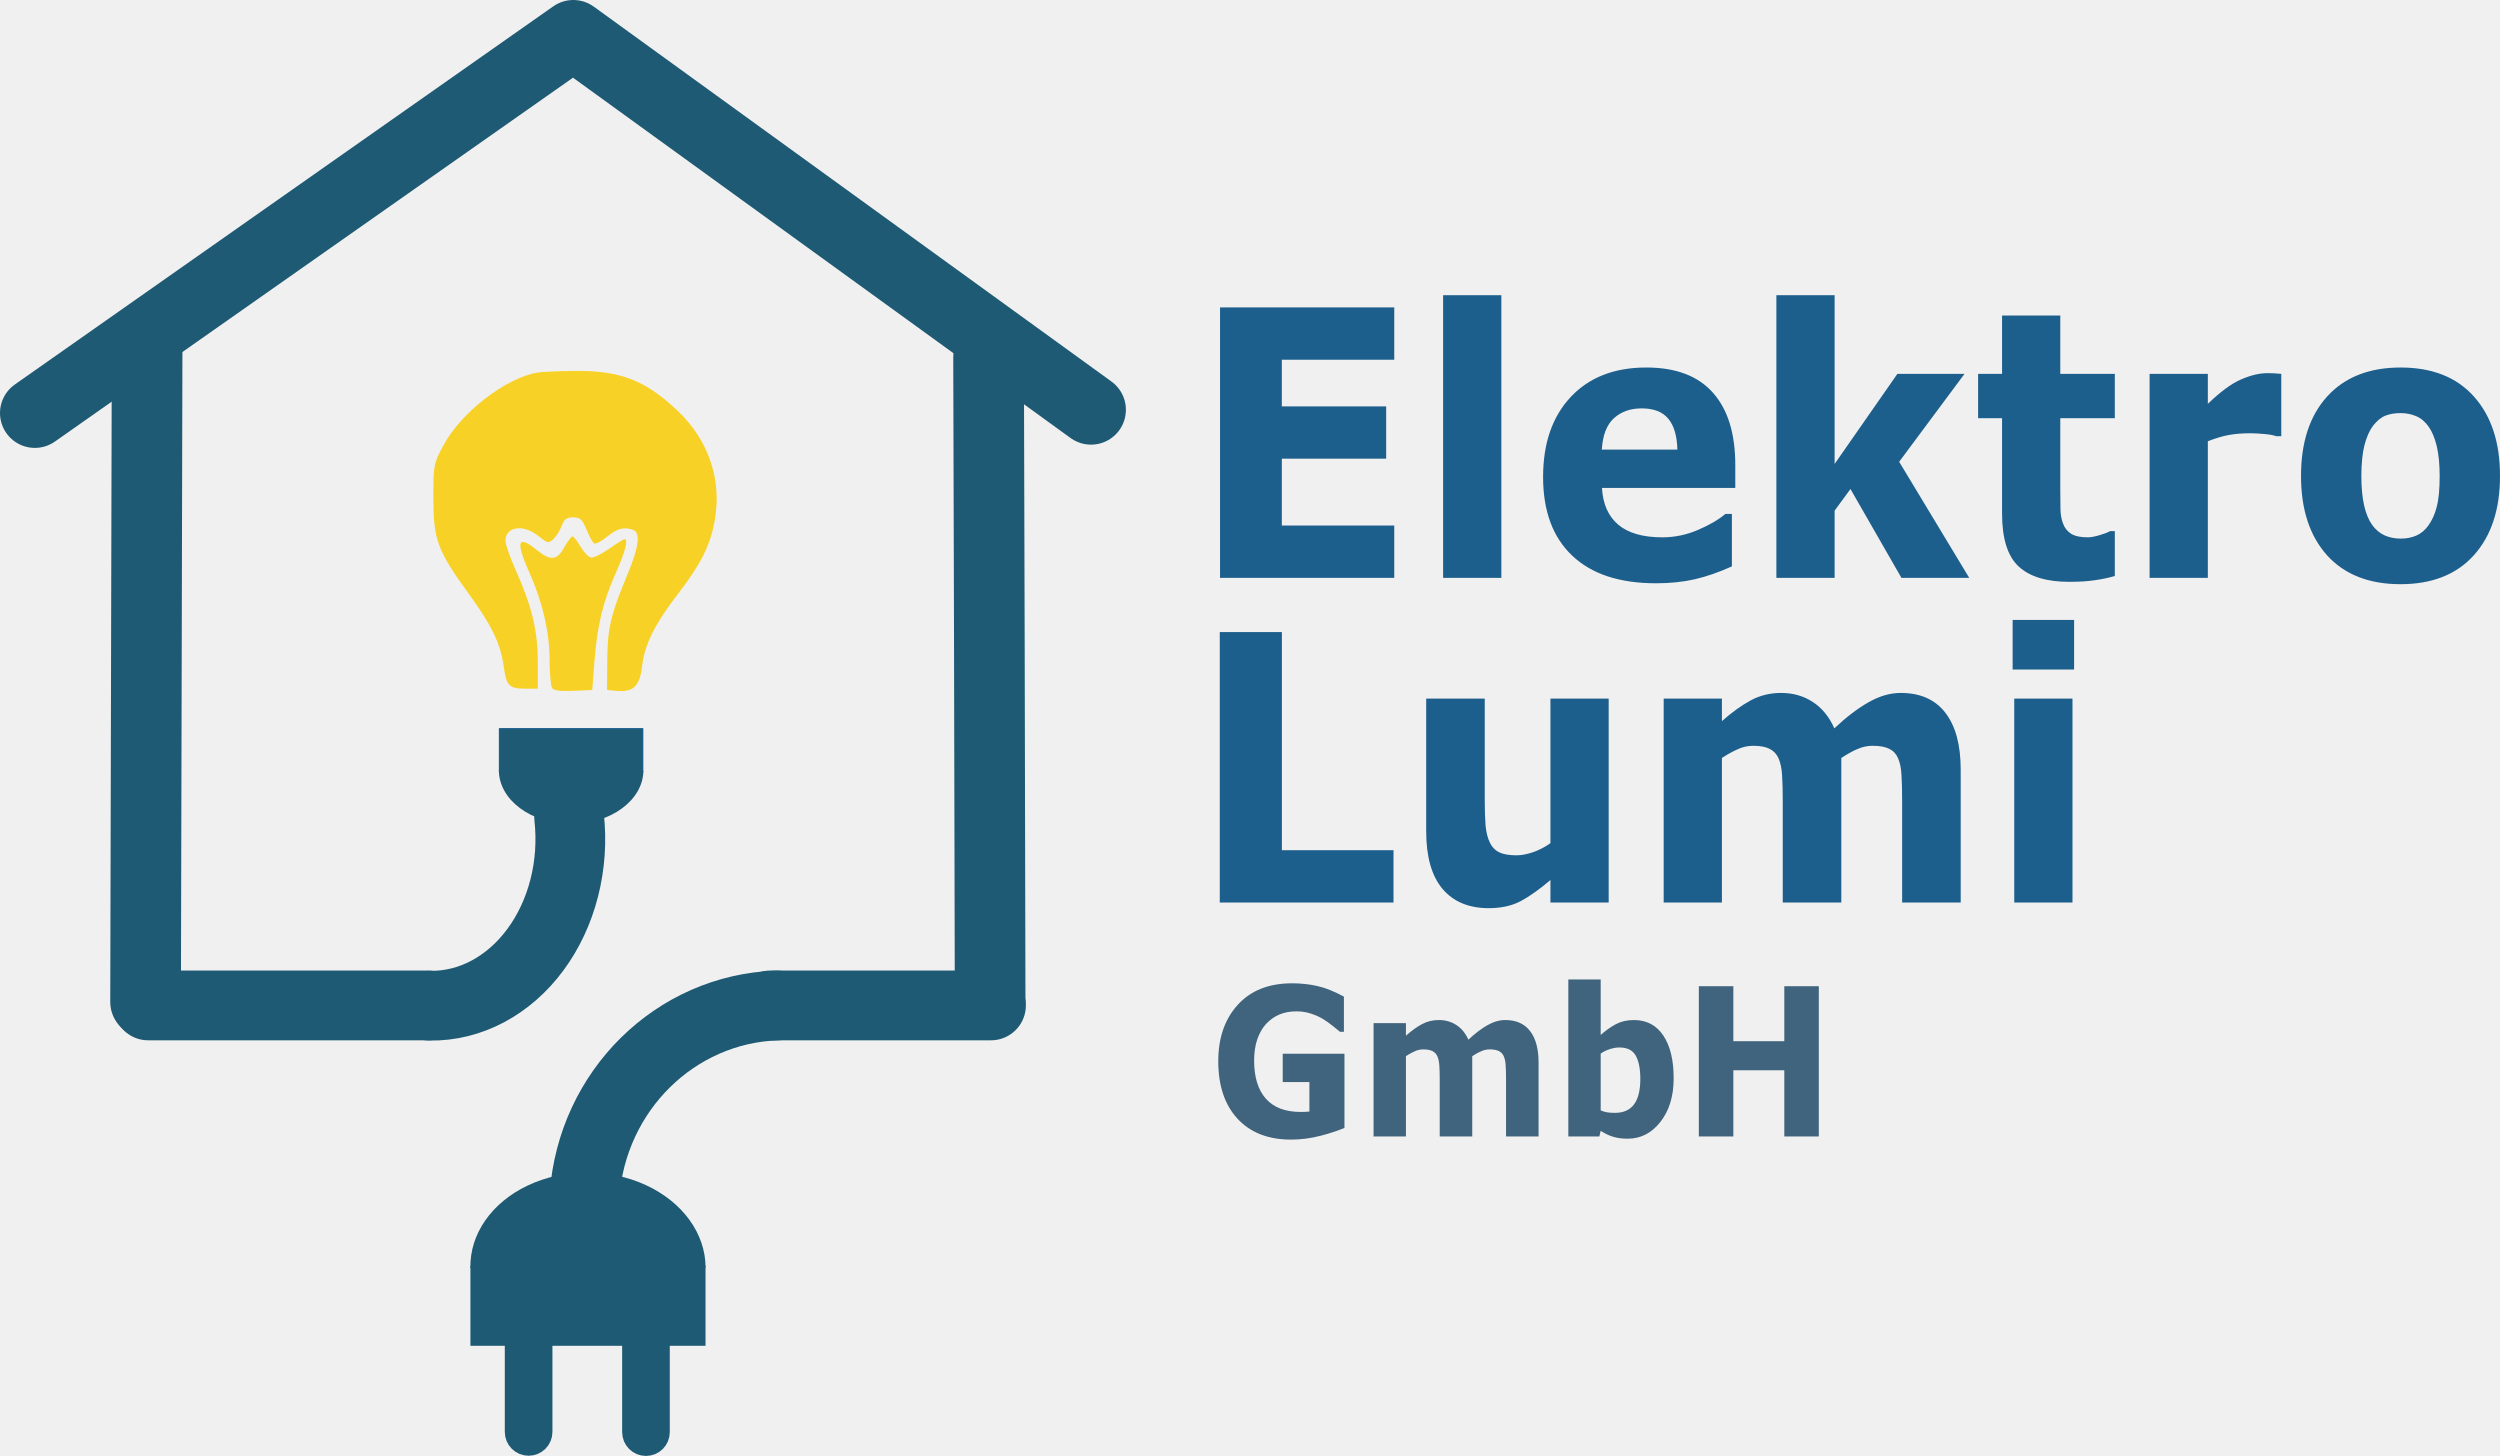
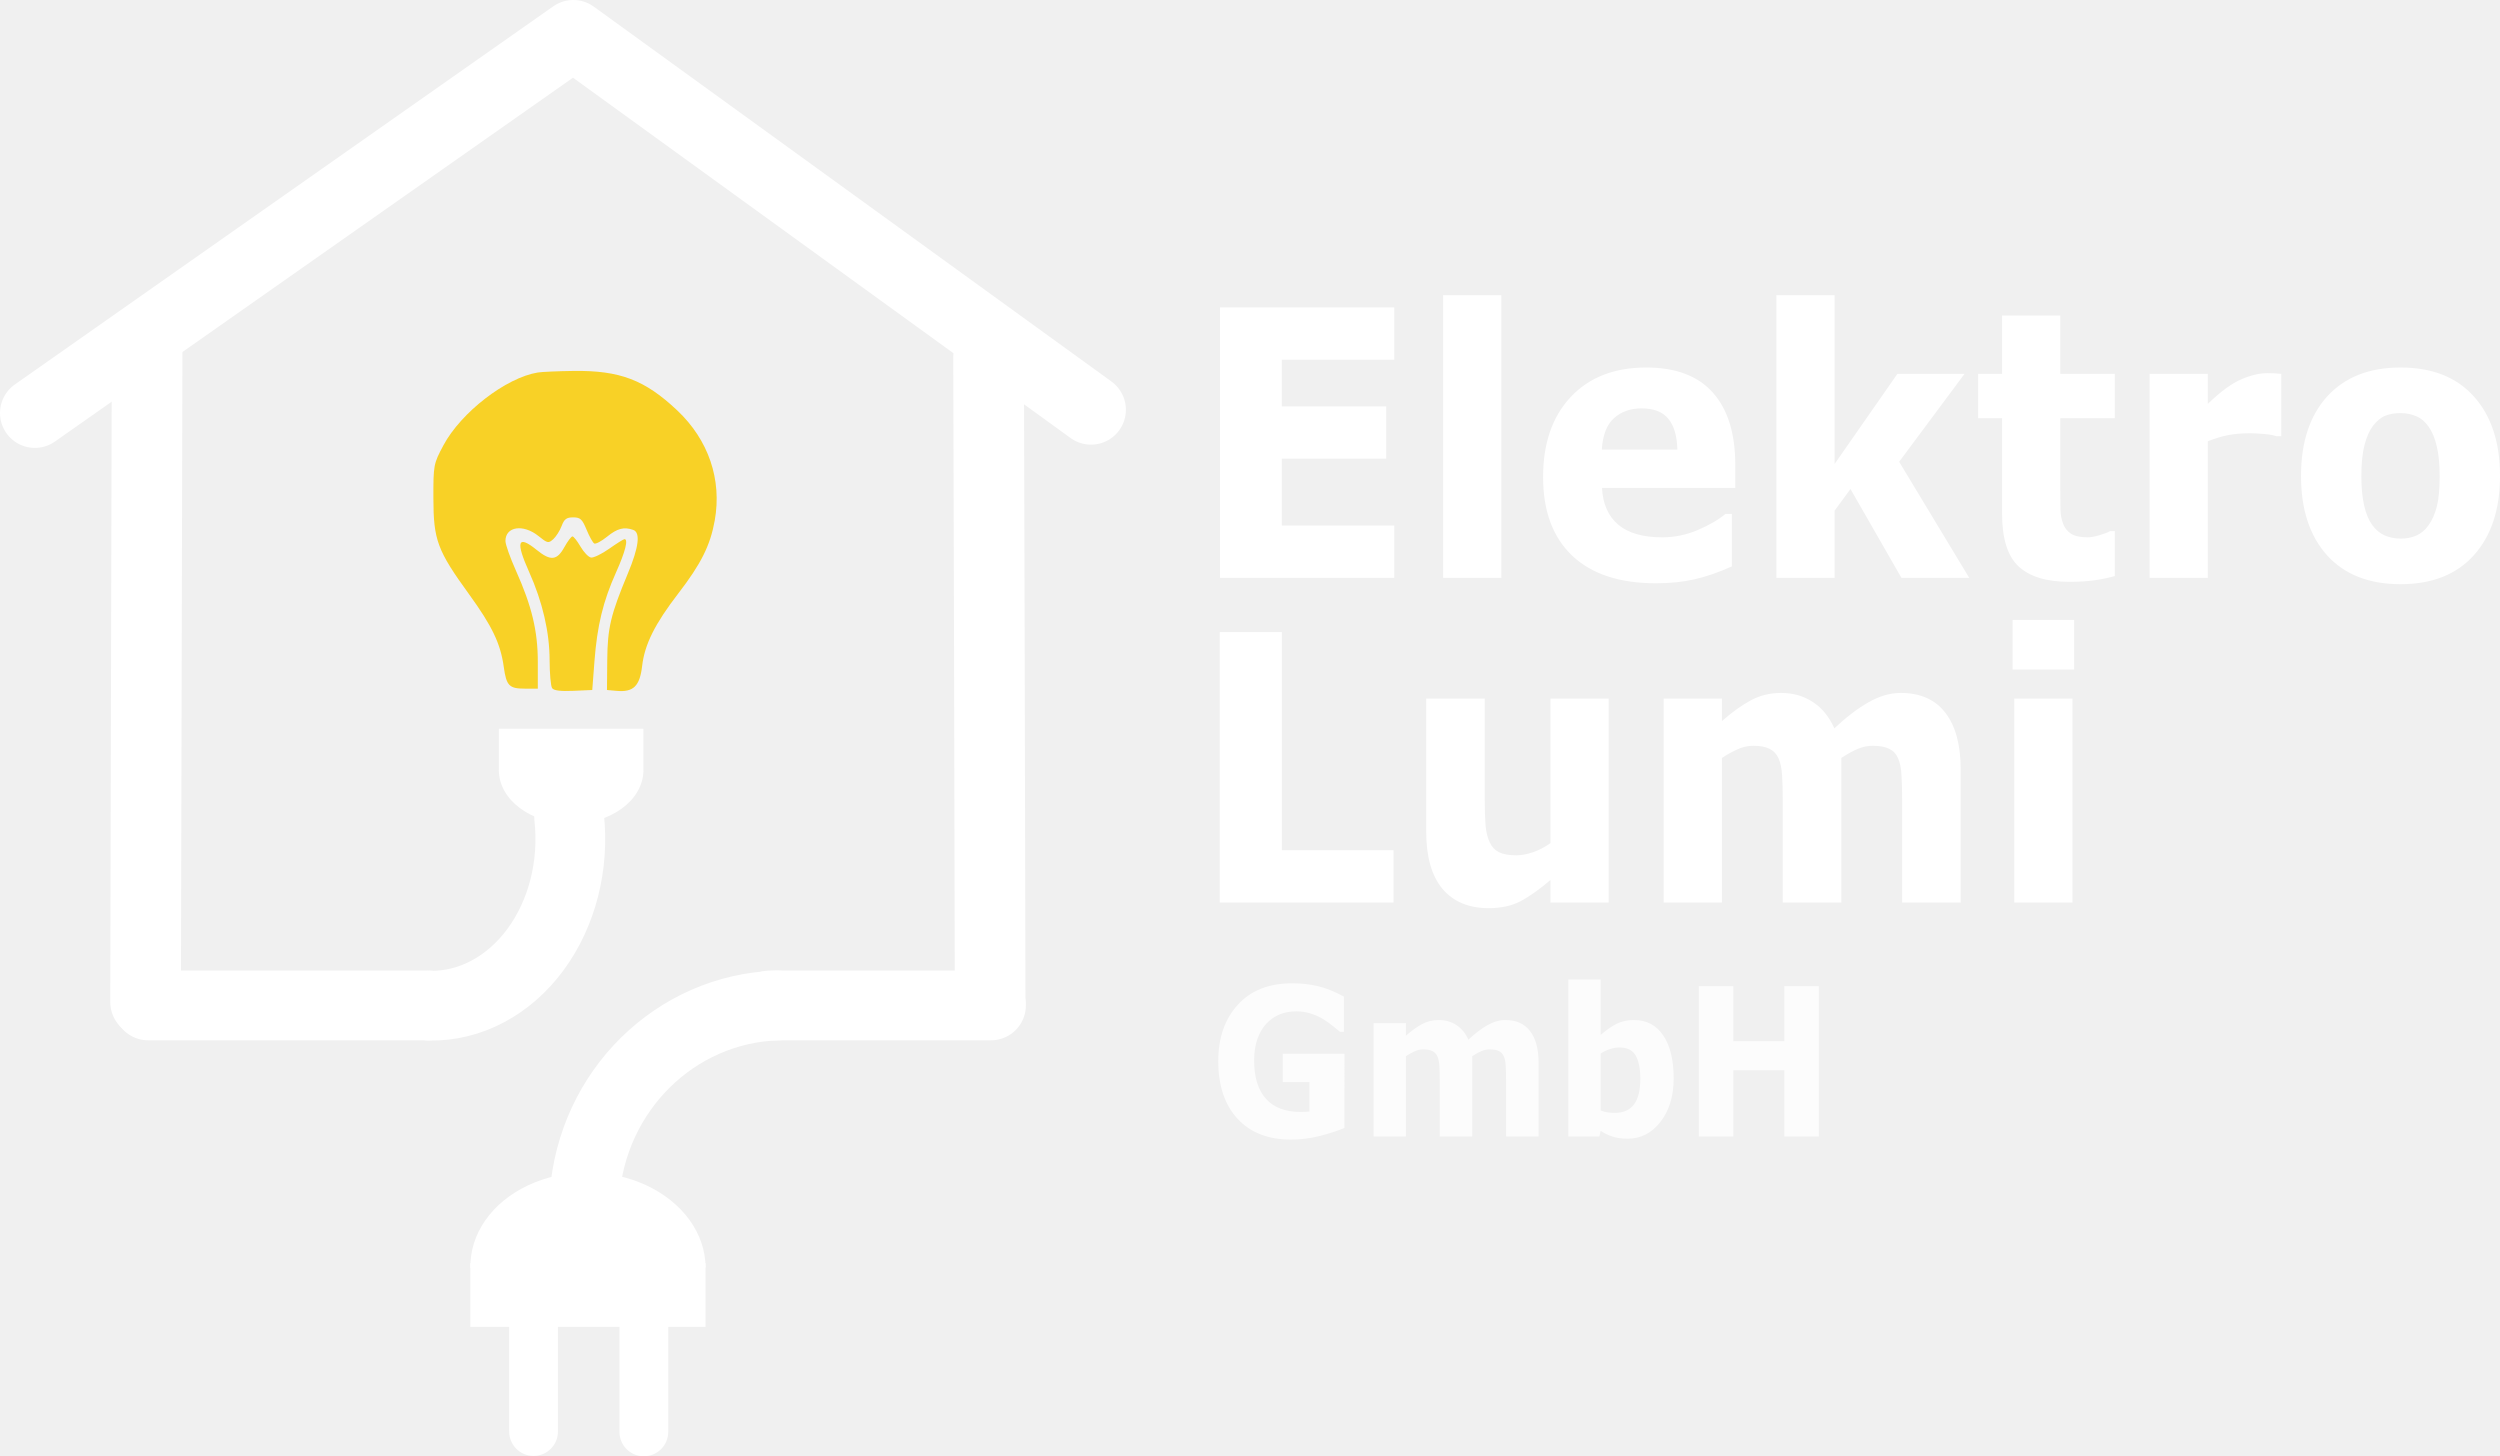
<svg xmlns="http://www.w3.org/2000/svg" width="896.225" height="521.941" viewBox="0 0 896.225 521.941" version="1.1" id="svg1" xml:space="preserve">
  <defs id="defs1" />
  <g id="layer4" transform="translate(-215.7413,-149.0254)">
    <g id="Haus">
      <path d="m 408.542,282.562 c -11.392,1.841 -27.561,14.326 -33.861,26.147 -3.515,6.594 -3.595,7.016 -3.574,18.947 0.025,14.963 1.415,18.711 12.699,34.277 8.372,11.549 11.371,17.808 12.526,26.145 0.942,6.8 1.933,7.821 7.59,7.821 h 4.619 v -9.59 c 0,-11.055 -2.143,-19.996 -7.84,-32.709 -2.071,-4.622 -3.766,-9.407 -3.766,-10.634 0,-5.212 6.37,-6.173 11.833,-1.785 3.257,2.616 3.577,2.685 5.303,1.144 1.011,-0.901 2.362,-3.032 3.005,-4.734 0.939,-2.488 1.749,-3.093 4.142,-3.093 2.557,0 3.232,0.621 4.802,4.418 1.004,2.43 2.244,4.656 2.756,4.948 0.512,0.292 2.595,-0.819 4.629,-2.469 3.64,-2.952 6.051,-3.574 9.341,-2.407 2.659,0.942 2.012,6.188 -1.927,15.636 -6.164,14.782 -7.279,19.473 -7.385,31.041 l -0.098,10.721 3.504,0.311 c 5.979,0.529 8.264,-1.709 9.099,-8.919 0.897,-7.738 4.561,-15.09 12.955,-25.995 8.169,-10.612 11.483,-17.245 13.075,-26.166 2.62,-14.68 -2.227,-28.885 -13.473,-39.489 -11.595,-10.931 -20.569,-14.343 -37.167,-14.126 -5.583,0.073 -11.337,0.325 -12.788,0.559 m 9.496,62.657 c -2.625,4.753 -4.923,4.98 -9.862,0.975 -6.857,-5.561 -7.693,-3.146 -2.735,7.906 4.792,10.681 7.303,21.495 7.33,31.566 0.014,4.824 0.416,9.343 0.895,10.04 0.606,0.881 2.937,1.178 7.634,0.975 l 6.762,-0.294 0.78,-10.233 c 0.977,-12.834 3.081,-21.521 7.719,-31.871 3.354,-7.485 4.497,-11.987 3.044,-11.987 -0.325,0 -2.79,1.551 -5.478,3.446 -2.687,1.896 -5.626,3.317 -6.531,3.157 -0.904,-0.16 -2.593,-1.93 -3.754,-3.932 -1.161,-2.003 -2.456,-3.642 -2.88,-3.643 -0.423,-0.002 -1.739,1.751 -2.923,3.895" stroke="none" fill="#f8d126" fill-rule="evenodd" id="Gl__hbirne" style="stroke-width:1.014" />
-       <path style="fill:none;stroke:#1e5a73;stroke-width:25;stroke-linecap:round;stroke-linejoin:round;stroke-dasharray:none;stroke-opacity:1" d="M 228.241,297.093 421.265,161.525 606.863,295.927" id="Dach" />
-       <path style="fill:none;stroke:#1e5a73;stroke-width:25.328;stroke-linecap:round;stroke-linejoin:round;stroke-dasharray:none;stroke-opacity:1" d="m 268.489,269.56 -0.558,238.652" id="Linke_Wand" />
-       <path style="display:inline;fill:none;stroke:#1e5a73;stroke-width:25;stroke-linecap:round;stroke-linejoin:round;stroke-dasharray:none;stroke-opacity:1" d="M 268.853,509.463 H 369.214" id="Boden_Links" />
-       <path style="fill:none;stroke:#1e5a73;stroke-width:25.328;stroke-linecap:round;stroke-linejoin:round;stroke-dasharray:none;stroke-opacity:1" d="m 570.136,277.142 c 0.186,79.551 0.372,115.745 0.558,230.666" id="Rechte_Wand" />
-       <path style="fill:none;stroke:#1e5a73;stroke-width:25;stroke-linecap:round;stroke-linejoin:round;stroke-dasharray:none;stroke-opacity:1" d="M 571.002,509.463 H 491.849" id="Boden_Rechts" />
-       <path style="fill:none;stroke:#1e5a73;stroke-width:25;stroke-linecap:round;stroke-linejoin:round;stroke-dasharray:none;stroke-opacity:1" id="Kabel_zur_Gl__hbirne" d="m 419.765,441.952 a 49.712,59.711 0 0 1 -12.088,47.522 49.712,59.711 0 0 1 -37.842,20.08" />
-       <path style="fill:none;stroke:#1e5a73;stroke-width:25;stroke-linecap:round;stroke-linejoin:round;stroke-dasharray:none;stroke-opacity:1" id="Kabel_zum_Stecker" d="m 425.287,577.603 a 71.586,73.608 0 0 1 69.051,-68.117" />
-       <g id="Sockel_der_Gl__hbirne" style="fill:#1e5a73;fill-opacity:1">
-         <rect style="fill:#1e5a73;fill-opacity:1;fill-rule:nonzero;stroke:#1d5f8c;stroke-width:0.5;stroke-linecap:round;stroke-linejoin:round;stroke-dasharray:none;stroke-opacity:1;paint-order:normal" id="rect37" width="51.299" height="15.344" x="394.823" y="410.281" />
-         <path style="fill:#1e5a73;fill-opacity:1;stroke:#1d5f8c;stroke-width:0;stroke-linecap:round;stroke-linejoin:round;stroke-opacity:1" id="path20" d="m 446.395,425.368 a 25.906,19.251 0 0 1 -26.063,19.027 25.906,19.251 0 0 1 -25.748,-19.262 l 25.906,0.01 z" />
+       <path style="fill:none;stroke:#ffffff;stroke-width:25;stroke-linecap:round;stroke-linejoin:round;stroke-dasharray:none;stroke-opacity:1" d="M 228.241,297.093 421.265,161.525 606.863,295.927" id="Dach" />
+       <path style="fill:none;stroke:#ffffff;stroke-width:25.328;stroke-linecap:round;stroke-linejoin:round;stroke-dasharray:none;stroke-opacity:1" d="m 268.489,269.56 -0.558,238.652" id="Linke_Wand" />
+       <path style="display:inline;fill:none;stroke:#ffffff;stroke-width:25;stroke-linecap:round;stroke-linejoin:round;stroke-dasharray:none;stroke-opacity:1" d="M 268.853,509.463 H 369.214" id="Boden_Links" />
+       <path style="fill:none;stroke:#ffffff;stroke-width:25.328;stroke-linecap:round;stroke-linejoin:round;stroke-dasharray:none;stroke-opacity:1" d="m 570.136,277.142 c 0.186,79.551 0.372,115.745 0.558,230.666" id="Rechte_Wand" />
+       <path style="fill:none;stroke:#ffffff;stroke-width:25;stroke-linecap:round;stroke-linejoin:round;stroke-dasharray:none;stroke-opacity:1" d="M 571.002,509.463 H 491.849" id="Boden_Rechts" />
+       <path style="fill:none;stroke:#ffffff;stroke-width:25;stroke-linecap:round;stroke-linejoin:round;stroke-dasharray:none;stroke-opacity:1" id="Kabel_zur_Gl__hbirne" d="m 419.765,441.952 a 49.712,59.711 0 0 1 -12.088,47.522 49.712,59.711 0 0 1 -37.842,20.08" />
+       <path style="fill:none;stroke:#ffffff;stroke-width:25;stroke-linecap:round;stroke-linejoin:round;stroke-dasharray:none;stroke-opacity:1" id="Kabel_zum_Stecker" d="m 425.287,577.603 a 71.586,73.608 0 0 1 69.051,-68.117" />
+       <g id="Sockel_der_Gl__hbirne" style="fill:#ffffff;fill-opacity:1">
+         <rect style="fill:#ffffff;fill-opacity:1;fill-rule:nonzero;stroke:#1e5a73;stroke-width:0;stroke-linecap:round;stroke-linejoin:round;stroke-dasharray:none;stroke-opacity:1;paint-order:normal" id="rect37" width="51.805" height="15.275" x="394.586" y="410.281" />
+         <path style="fill:#ffffff;fill-opacity:1;stroke:#1d5f8c;stroke-width:0;stroke-linecap:round;stroke-linejoin:round;stroke-opacity:1" id="path20" d="m 446.395,425.368 a 25.906,19.251 0 0 1 -26.063,19.027 25.906,19.251 0 0 1 -25.748,-19.262 l 25.906,0.01 z" />
      </g>
      <g id="Stecker" style="fill:#1e5a73;fill-opacity:1;stroke:#1e5a73;stroke-opacity:1">
-         <rect style="fill:#1e5a73;fill-opacity:1;fill-rule:nonzero;stroke:#1e5a73;stroke-width:7.128;stroke-linecap:round;stroke-linejoin:round;stroke-dasharray:none;stroke-opacity:1" id="rect30" width="51.41" height="9.949" x="615.921" y="-410.219" ry="4.974" transform="rotate(90)" />
-         <rect style="fill:#1e5a73;fill-opacity:1;fill-rule:nonzero;stroke:#1e5a73;stroke-width:7.128;stroke-linecap:round;stroke-linejoin:round;stroke-dasharray:none;stroke-opacity:1" id="rect30-8" width="51.41" height="9.949" x="615.993" y="-452.287" ry="4.974" transform="rotate(90)" />
-         <rect style="fill:#1e5a73;fill-opacity:1;fill-rule:nonzero;stroke:#1e5a73;stroke-width:13.552;stroke-linecap:round;stroke-linejoin:miter;stroke-dasharray:none;stroke-opacity:1" id="rect31" width="70.734" height="15.174" x="391.158" y="609.527" ry="0" />
-         <path style="fill:#1e5a73;fill-opacity:1;stroke:#1e5a73;stroke-width:0;stroke-linecap:round;stroke-linejoin:round;stroke-opacity:1" id="path20-0" d="m -380.824,-602.727 a 42.158,33.904 0 0 1 -20.803,29.624 42.158,33.904 0 0 1 -42.304,0.187 42.158,33.904 0 0 1 -21.206,-29.439 l 42.158,0.018 z" transform="matrix(-0.9999976,-0.00220516,-0.00589264,-0.9999826,0,0)" />
+         <rect style="fill:#ffffff;fill-opacity:1;fill-rule:nonzero;stroke:none;stroke-width:9.876;stroke-linecap:round;stroke-linejoin:round;stroke-dasharray:none;stroke-opacity:1" id="rect30" width="56.146" height="17.487" x="614.813" y="-415.758" ry="8.744" transform="rotate(90)" />
+         <rect style="fill:#ffffff;fill-opacity:1;fill-rule:nonzero;stroke:none;stroke-width:9.876;stroke-linecap:round;stroke-linejoin:round;stroke-dasharray:none;stroke-opacity:1" id="rect4" width="56.146" height="17.487" x="614.939" y="-455.296" ry="8.744" transform="rotate(90)" />
+         <rect style="fill:#ffffff;fill-opacity:1;fill-rule:nonzero;stroke:none;stroke-width:18.148;stroke-linecap:round;stroke-linejoin:miter;stroke-dasharray:none;stroke-opacity:1" id="rect31" width="84.323" height="22.826" x="384.353" y="601.875" ry="0" />
+         <path style="fill:#ffffff;fill-opacity:1;stroke:none;stroke-width:0;stroke-linecap:round;stroke-linejoin:round;stroke-opacity:1" id="path20-0" d="m -380.824,-602.727 a 42.158,33.904 0 0 1 -20.803,29.624 42.158,33.904 0 0 1 -42.304,0.187 42.158,33.904 0 0 1 -21.206,-29.439 l 42.158,0.018 z" transform="matrix(-0.9999976,-0.00220516,-0.00589264,-0.9999826,0,0)" />
      </g>
    </g>
-     <path style="font-weight:bold;font-size:53.333px;font-family:Sans;-inkscape-font-specification:'Sans Bold';opacity:0.8;fill:#144160;stroke:#2c6f8e;stroke-width:0;stroke-linecap:round;stroke-linejoin:round" d="m 697.714,553.365 q -3.222,1.411 -8.538,2.821 -5.316,1.375 -10.6,1.375 -12.243,0 -19.171,-7.452 -6.927,-7.488 -6.927,-20.655 0,-12.552 6.992,-20.221 6.992,-7.705 19.493,-7.705 4.736,0 9.021,0.977 4.285,0.941 9.537,3.798 v 12.624 h -1.385 q -0.902,-0.76 -2.642,-2.134 -1.74,-1.411 -3.351,-2.387 -1.869,-1.158 -4.382,-1.99 -2.481,-0.832 -5.284,-0.832 -3.286,0 -5.961,1.085 -2.674,1.085 -4.801,3.328 -2.03,2.17 -3.222,5.534 -1.16,3.328 -1.16,7.705 0,8.935 4.221,13.673 4.221,4.739 12.469,4.739 0.709,0 1.547,-0.036 0.87,-0.036 1.579,-0.108 v -10.562 h -9.569 v -10.165 h 22.135 z m 45.816,-25.719 v 28.794 h -11.663 v -20.293 q 0,-2.966 -0.129,-5.028 -0.129,-2.098 -0.709,-3.4 -0.58,-1.302 -1.772,-1.881 -1.16,-0.615 -3.286,-0.615 -1.708,0 -3.319,0.796 -1.611,0.76 -2.9,1.628 v 28.794 h -11.599 v -40.622 h 11.599 v 4.485 q 2.996,-2.641 5.735,-4.124 2.739,-1.483 6.057,-1.483 3.576,0 6.315,1.809 2.739,1.772 4.285,5.245 3.48,-3.292 6.766,-5.173 3.286,-1.881 6.444,-1.881 5.864,0 8.893,3.943 3.061,3.943 3.061,11.358 v 26.442 h -11.663 v -20.293 q 0,-3.002 -0.129,-5.064 -0.097,-2.062 -0.677,-3.364 -0.548,-1.302 -1.74,-1.881 -1.192,-0.615 -3.351,-0.615 -1.45,0 -2.835,0.579 -1.385,0.543 -3.383,1.845 z m 72.204,7.922 q 0,9.586 -4.736,15.627 -4.704,6.041 -11.76,6.041 -3.029,0 -5.316,-0.723 -2.288,-0.723 -4.35,-2.098 l -0.483,2.026 h -11.116 v -56.285 h 11.599 v 19.895 q 2.674,-2.387 5.445,-3.87 2.803,-1.483 6.444,-1.483 6.863,0 10.568,5.571 3.705,5.534 3.705,15.301 z m -11.953,0.253 q 0,-5.426 -1.643,-8.356 -1.643,-2.93 -5.864,-2.93 -1.643,0 -3.383,0.579 -1.74,0.543 -3.319,1.592 v 20.401 q 1.257,0.506 2.384,0.687 1.128,0.181 2.706,0.181 4.607,0 6.863,-3.039 2.255,-3.039 2.255,-9.116 z m 63.988,20.619 h -12.372 v -23.729 h -18.268 v 23.729 h -12.372 v -53.861 h 12.372 v 19.714 h 18.268 v -19.714 h 12.372 z" id="GmbH" aria-label="GmbH" />
-     <path style="font-weight:bold;font-size:96px;font-family:Sans;-inkscape-font-specification:'Sans Bold';fill:#1d5f8c;stroke:#2c6f8e;stroke-width:0;stroke-linecap:round;stroke-linejoin:round" d="m 715.302,472.576 h -62.287 v -96.95 h 22.27 v 78.198 h 40.017 z m 77.134,0 h -20.878 v -8.074 q -5.8,4.948 -10.613,7.553 -4.814,2.539 -11.483,2.539 -10.787,0 -16.645,-6.967 -5.8,-6.967 -5.8,-20.575 v -47.596 h 20.994 v 36.267 q 0,5.534 0.29,9.246 0.348,3.646 1.508,6.055 1.102,2.409 3.306,3.516 2.262,1.107 6.263,1.107 2.668,0 5.916,-1.107 3.248,-1.107 6.263,-3.256 v -51.828 h 20.878 z m 83.397,-51.828 v 51.828 h -20.994 v -36.527 q 0,-5.339 -0.232,-9.05 -0.232,-3.776 -1.276,-6.12 -1.044,-2.344 -3.19,-3.386 -2.088,-1.107 -5.916,-1.107 -3.074,0 -5.974,1.432 -2.9,1.367 -5.22,2.93 v 51.828 h -20.878 v -73.12 h 20.878 v 8.074 q 5.394,-4.753 10.323,-7.423 4.93,-2.67 10.903,-2.67 6.437,0 11.367,3.256 4.93,3.19 7.713,9.441 6.263,-5.925 12.179,-9.311 5.916,-3.386 11.599,-3.386 10.555,0 16.007,7.097 5.51,7.097 5.51,20.445 v 47.596 h -20.994 v -36.527 q 0,-5.404 -0.232,-9.116 -0.174,-3.711 -1.218,-6.055 -0.986,-2.344 -3.132,-3.386 -2.146,-1.107 -6.032,-1.107 -2.61,0 -5.104,1.042 -2.494,0.977 -6.09,3.321 z m 82.875,51.828 h -20.878 v -73.12 h 20.878 z m 0.58,-83.538 h -22.038 v -17.775 h 22.038 z" id="Lumi" aria-label="Lumi" />
-     <path style="font-weight:bold;font-size:96px;font-family:Sans;-inkscape-font-specification:'Sans Bold';fill:#1d5f8c;stroke:#2c6f8e;stroke-width:0;stroke-linecap:round;stroke-linejoin:round" d="m 715.569,356.174 h -62.461 v -96.951 h 62.461 v 18.752 H 675.262 v 16.734 h 37.407 v 18.752 H 675.262 v 23.961 h 40.307 z m 38.393,0 H 733.084 V 254.861 h 20.878 z m 83.861,-32.23 h -47.788 q 0.464,8.595 5.8,13.152 5.394,4.558 15.833,4.558 6.611,0 12.817,-2.67 6.205,-2.67 9.801,-5.73 h 2.32 v 18.817 q -7.075,3.19 -13.339,4.623 -6.263,1.432 -13.861,1.432 -19.602,0 -30.042,-9.897 -10.439,-9.897 -10.439,-28.193 0,-18.101 9.859,-28.649 9.917,-10.613 27.142,-10.613 15.891,0 23.894,9.05 8.003,8.985 8.003,25.914 z m -20.762,-13.738 q -0.174,-7.358 -3.248,-11.069 -3.074,-3.711 -9.569,-3.711 -6.032,0 -9.917,3.516 -3.886,3.516 -4.35,11.264 z m 104.623,45.968 h -24.3 l -18.268,-31.839 -5.684,7.748 V 356.174 H 852.554 V 254.861 h 20.878 v 60.488 l 22.502,-32.295 h 24.068 l -23.43,31.514 z m 52.196,-0.651 q -3.364,0.977 -7.133,1.498 -3.77,0.586 -9.221,0.586 -12.179,0 -18.152,-5.534 -5.916,-5.534 -5.916,-18.947 V 298.941 h -8.583 v -15.887 h 8.583 v -20.901 h 20.878 v 20.901 h 19.544 V 298.941 H 954.336 v 25.914 q 0,3.842 0.058,6.706 0.058,2.865 0.928,5.144 0.812,2.279 2.842,3.646 2.088,1.302 6.032,1.302 1.624,0 4.234,-0.781 2.668,-0.781 3.712,-1.432 h 1.74 z m 59.677,-50.136 h -1.856 q -1.334,-0.521 -4.292,-0.781 -2.958,-0.26 -4.93,-0.26 -4.466,0 -7.887,0.651 -3.422,0.651 -7.365,2.214 v 48.964 h -20.878 v -73.12 h 20.878 v 10.743 q 6.901,-6.641 12.005,-8.79 5.104,-2.214 9.395,-2.214 1.102,0 2.494,0.065 1.392,0.065 2.436,0.195 z m 78.41,14.259 q 0,18.036 -9.395,28.454 -9.337,10.353 -26.272,10.353 -16.935,0 -26.33,-10.353 -9.337,-10.418 -9.337,-28.454 0,-18.166 9.395,-28.519 9.453,-10.353 26.272,-10.353 17.051,0 26.33,10.418 9.337,10.418 9.337,28.454 z m -25.692,17.775 q 2.03,-2.8 3.016,-6.706 1.044,-3.972 1.044,-10.939 0,-6.446 -1.044,-10.808 -1.044,-4.362 -2.9,-6.967 -1.856,-2.67 -4.466,-3.776 -2.61,-1.107 -5.625,-1.107 -3.016,0 -5.394,0.912 -2.32,0.912 -4.466,3.646 -1.914,2.539 -3.074,6.967 -1.102,4.428 -1.102,11.134 0,5.99 0.986,10.418 0.986,4.362 2.9,7.032 1.856,2.539 4.408,3.711 2.61,1.172 5.915,1.172 2.842,0 5.394,-1.042 2.61,-1.107 4.408,-3.646 z" id="Elektro" aria-label="Elektro" />
+     <path style="font-weight:bold;font-size:53.333px;font-family:Sans;-inkscape-font-specification:'Sans Bold';opacity:0.8;fill:#ffffff;stroke:none;stroke-width:0;stroke-linecap:round;stroke-linejoin:round;fill-opacity:1" d="m 697.714,553.365 q -3.222,1.411 -8.538,2.821 -5.316,1.375 -10.6,1.375 -12.243,0 -19.171,-7.452 -6.927,-7.488 -6.927,-20.655 0,-12.552 6.992,-20.221 6.992,-7.705 19.493,-7.705 4.736,0 9.021,0.977 4.285,0.941 9.537,3.798 v 12.624 h -1.385 q -0.902,-0.76 -2.642,-2.134 -1.74,-1.411 -3.351,-2.387 -1.869,-1.158 -4.382,-1.99 -2.481,-0.832 -5.284,-0.832 -3.286,0 -5.961,1.085 -2.674,1.085 -4.801,3.328 -2.03,2.17 -3.222,5.534 -1.16,3.328 -1.16,7.705 0,8.935 4.221,13.673 4.221,4.739 12.469,4.739 0.709,0 1.547,-0.036 0.87,-0.036 1.579,-0.108 v -10.562 h -9.569 v -10.165 h 22.135 z m 45.816,-25.719 v 28.794 h -11.663 v -20.293 q 0,-2.966 -0.129,-5.028 -0.129,-2.098 -0.709,-3.4 -0.58,-1.302 -1.772,-1.881 -1.16,-0.615 -3.286,-0.615 -1.708,0 -3.319,0.796 -1.611,0.76 -2.9,1.628 v 28.794 h -11.599 v -40.622 h 11.599 v 4.485 q 2.996,-2.641 5.735,-4.124 2.739,-1.483 6.057,-1.483 3.576,0 6.315,1.809 2.739,1.772 4.285,5.245 3.48,-3.292 6.766,-5.173 3.286,-1.881 6.444,-1.881 5.864,0 8.893,3.943 3.061,3.943 3.061,11.358 v 26.442 h -11.663 v -20.293 q 0,-3.002 -0.129,-5.064 -0.097,-2.062 -0.677,-3.364 -0.548,-1.302 -1.74,-1.881 -1.192,-0.615 -3.351,-0.615 -1.45,0 -2.835,0.579 -1.385,0.543 -3.383,1.845 z m 72.204,7.922 q 0,9.586 -4.736,15.627 -4.704,6.041 -11.76,6.041 -3.029,0 -5.316,-0.723 -2.288,-0.723 -4.35,-2.098 l -0.483,2.026 h -11.116 v -56.285 h 11.599 v 19.895 q 2.674,-2.387 5.445,-3.87 2.803,-1.483 6.444,-1.483 6.863,0 10.568,5.571 3.705,5.534 3.705,15.301 z m -11.953,0.253 q 0,-5.426 -1.643,-8.356 -1.643,-2.93 -5.864,-2.93 -1.643,0 -3.383,0.579 -1.74,0.543 -3.319,1.592 v 20.401 q 1.257,0.506 2.384,0.687 1.128,0.181 2.706,0.181 4.607,0 6.863,-3.039 2.255,-3.039 2.255,-9.116 z m 63.988,20.619 h -12.372 v -23.729 h -18.268 v 23.729 h -12.372 v -53.861 h 12.372 v 19.714 h 18.268 v -19.714 h 12.372 z" id="GmbH" aria-label="GmbH" />
+     <path style="font-weight:bold;font-size:96px;font-family:Sans;-inkscape-font-specification:'Sans Bold';fill:#ffffff;stroke:none;stroke-width:0;stroke-linecap:round;stroke-linejoin:round;fill-opacity:1" d="m 715.302,472.576 h -62.287 v -96.95 h 22.27 v 78.198 h 40.017 z m 77.134,0 h -20.878 v -8.074 q -5.8,4.948 -10.613,7.553 -4.814,2.539 -11.483,2.539 -10.787,0 -16.645,-6.967 -5.8,-6.967 -5.8,-20.575 v -47.596 h 20.994 v 36.267 q 0,5.534 0.29,9.246 0.348,3.646 1.508,6.055 1.102,2.409 3.306,3.516 2.262,1.107 6.263,1.107 2.668,0 5.916,-1.107 3.248,-1.107 6.263,-3.256 v -51.828 h 20.878 z m 83.397,-51.828 v 51.828 h -20.994 v -36.527 q 0,-5.339 -0.232,-9.05 -0.232,-3.776 -1.276,-6.12 -1.044,-2.344 -3.19,-3.386 -2.088,-1.107 -5.916,-1.107 -3.074,0 -5.974,1.432 -2.9,1.367 -5.22,2.93 v 51.828 h -20.878 v -73.12 h 20.878 v 8.074 q 5.394,-4.753 10.323,-7.423 4.93,-2.67 10.903,-2.67 6.437,0 11.367,3.256 4.93,3.19 7.713,9.441 6.263,-5.925 12.179,-9.311 5.916,-3.386 11.599,-3.386 10.555,0 16.007,7.097 5.51,7.097 5.51,20.445 v 47.596 h -20.994 v -36.527 q 0,-5.404 -0.232,-9.116 -0.174,-3.711 -1.218,-6.055 -0.986,-2.344 -3.132,-3.386 -2.146,-1.107 -6.032,-1.107 -2.61,0 -5.104,1.042 -2.494,0.977 -6.09,3.321 z m 82.875,51.828 h -20.878 v -73.12 h 20.878 z m 0.58,-83.538 h -22.038 v -17.775 h 22.038 z" id="Lumi" aria-label="Lumi" />
+     <path style="font-weight:bold;font-size:96px;font-family:Sans;-inkscape-font-specification:'Sans Bold';fill:#ffffff;stroke:none;stroke-width:0;stroke-linecap:round;stroke-linejoin:round;fill-opacity:1" d="m 715.569,356.174 h -62.461 v -96.951 h 62.461 v 18.752 H 675.262 v 16.734 h 37.407 v 18.752 H 675.262 v 23.961 h 40.307 z m 38.393,0 H 733.084 V 254.861 h 20.878 z m 83.861,-32.23 h -47.788 q 0.464,8.595 5.8,13.152 5.394,4.558 15.833,4.558 6.611,0 12.817,-2.67 6.205,-2.67 9.801,-5.73 h 2.32 v 18.817 q -7.075,3.19 -13.339,4.623 -6.263,1.432 -13.861,1.432 -19.602,0 -30.042,-9.897 -10.439,-9.897 -10.439,-28.193 0,-18.101 9.859,-28.649 9.917,-10.613 27.142,-10.613 15.891,0 23.894,9.05 8.003,8.985 8.003,25.914 z m -20.762,-13.738 q -0.174,-7.358 -3.248,-11.069 -3.074,-3.711 -9.569,-3.711 -6.032,0 -9.917,3.516 -3.886,3.516 -4.35,11.264 z m 104.623,45.968 h -24.3 l -18.268,-31.839 -5.684,7.748 V 356.174 H 852.554 V 254.861 h 20.878 v 60.488 l 22.502,-32.295 h 24.068 l -23.43,31.514 z m 52.196,-0.651 q -3.364,0.977 -7.133,1.498 -3.77,0.586 -9.221,0.586 -12.179,0 -18.152,-5.534 -5.916,-5.534 -5.916,-18.947 V 298.941 h -8.583 v -15.887 h 8.583 v -20.901 h 20.878 v 20.901 h 19.544 V 298.941 H 954.336 v 25.914 q 0,3.842 0.058,6.706 0.058,2.865 0.928,5.144 0.812,2.279 2.842,3.646 2.088,1.302 6.032,1.302 1.624,0 4.234,-0.781 2.668,-0.781 3.712,-1.432 h 1.74 z m 59.677,-50.136 h -1.856 q -1.334,-0.521 -4.292,-0.781 -2.958,-0.26 -4.93,-0.26 -4.466,0 -7.887,0.651 -3.422,0.651 -7.365,2.214 v 48.964 h -20.878 v -73.12 h 20.878 v 10.743 q 6.901,-6.641 12.005,-8.79 5.104,-2.214 9.395,-2.214 1.102,0 2.494,0.065 1.392,0.065 2.436,0.195 z m 78.41,14.259 q 0,18.036 -9.395,28.454 -9.337,10.353 -26.272,10.353 -16.935,0 -26.33,-10.353 -9.337,-10.418 -9.337,-28.454 0,-18.166 9.395,-28.519 9.453,-10.353 26.272,-10.353 17.051,0 26.33,10.418 9.337,10.418 9.337,28.454 z m -25.692,17.775 q 2.03,-2.8 3.016,-6.706 1.044,-3.972 1.044,-10.939 0,-6.446 -1.044,-10.808 -1.044,-4.362 -2.9,-6.967 -1.856,-2.67 -4.466,-3.776 -2.61,-1.107 -5.625,-1.107 -3.016,0 -5.394,0.912 -2.32,0.912 -4.466,3.646 -1.914,2.539 -3.074,6.967 -1.102,4.428 -1.102,11.134 0,5.99 0.986,10.418 0.986,4.362 2.9,7.032 1.856,2.539 4.408,3.711 2.61,1.172 5.915,1.172 2.842,0 5.394,-1.042 2.61,-1.107 4.408,-3.646 z" id="Elektro" aria-label="Elektro" />
  </g>
</svg>
